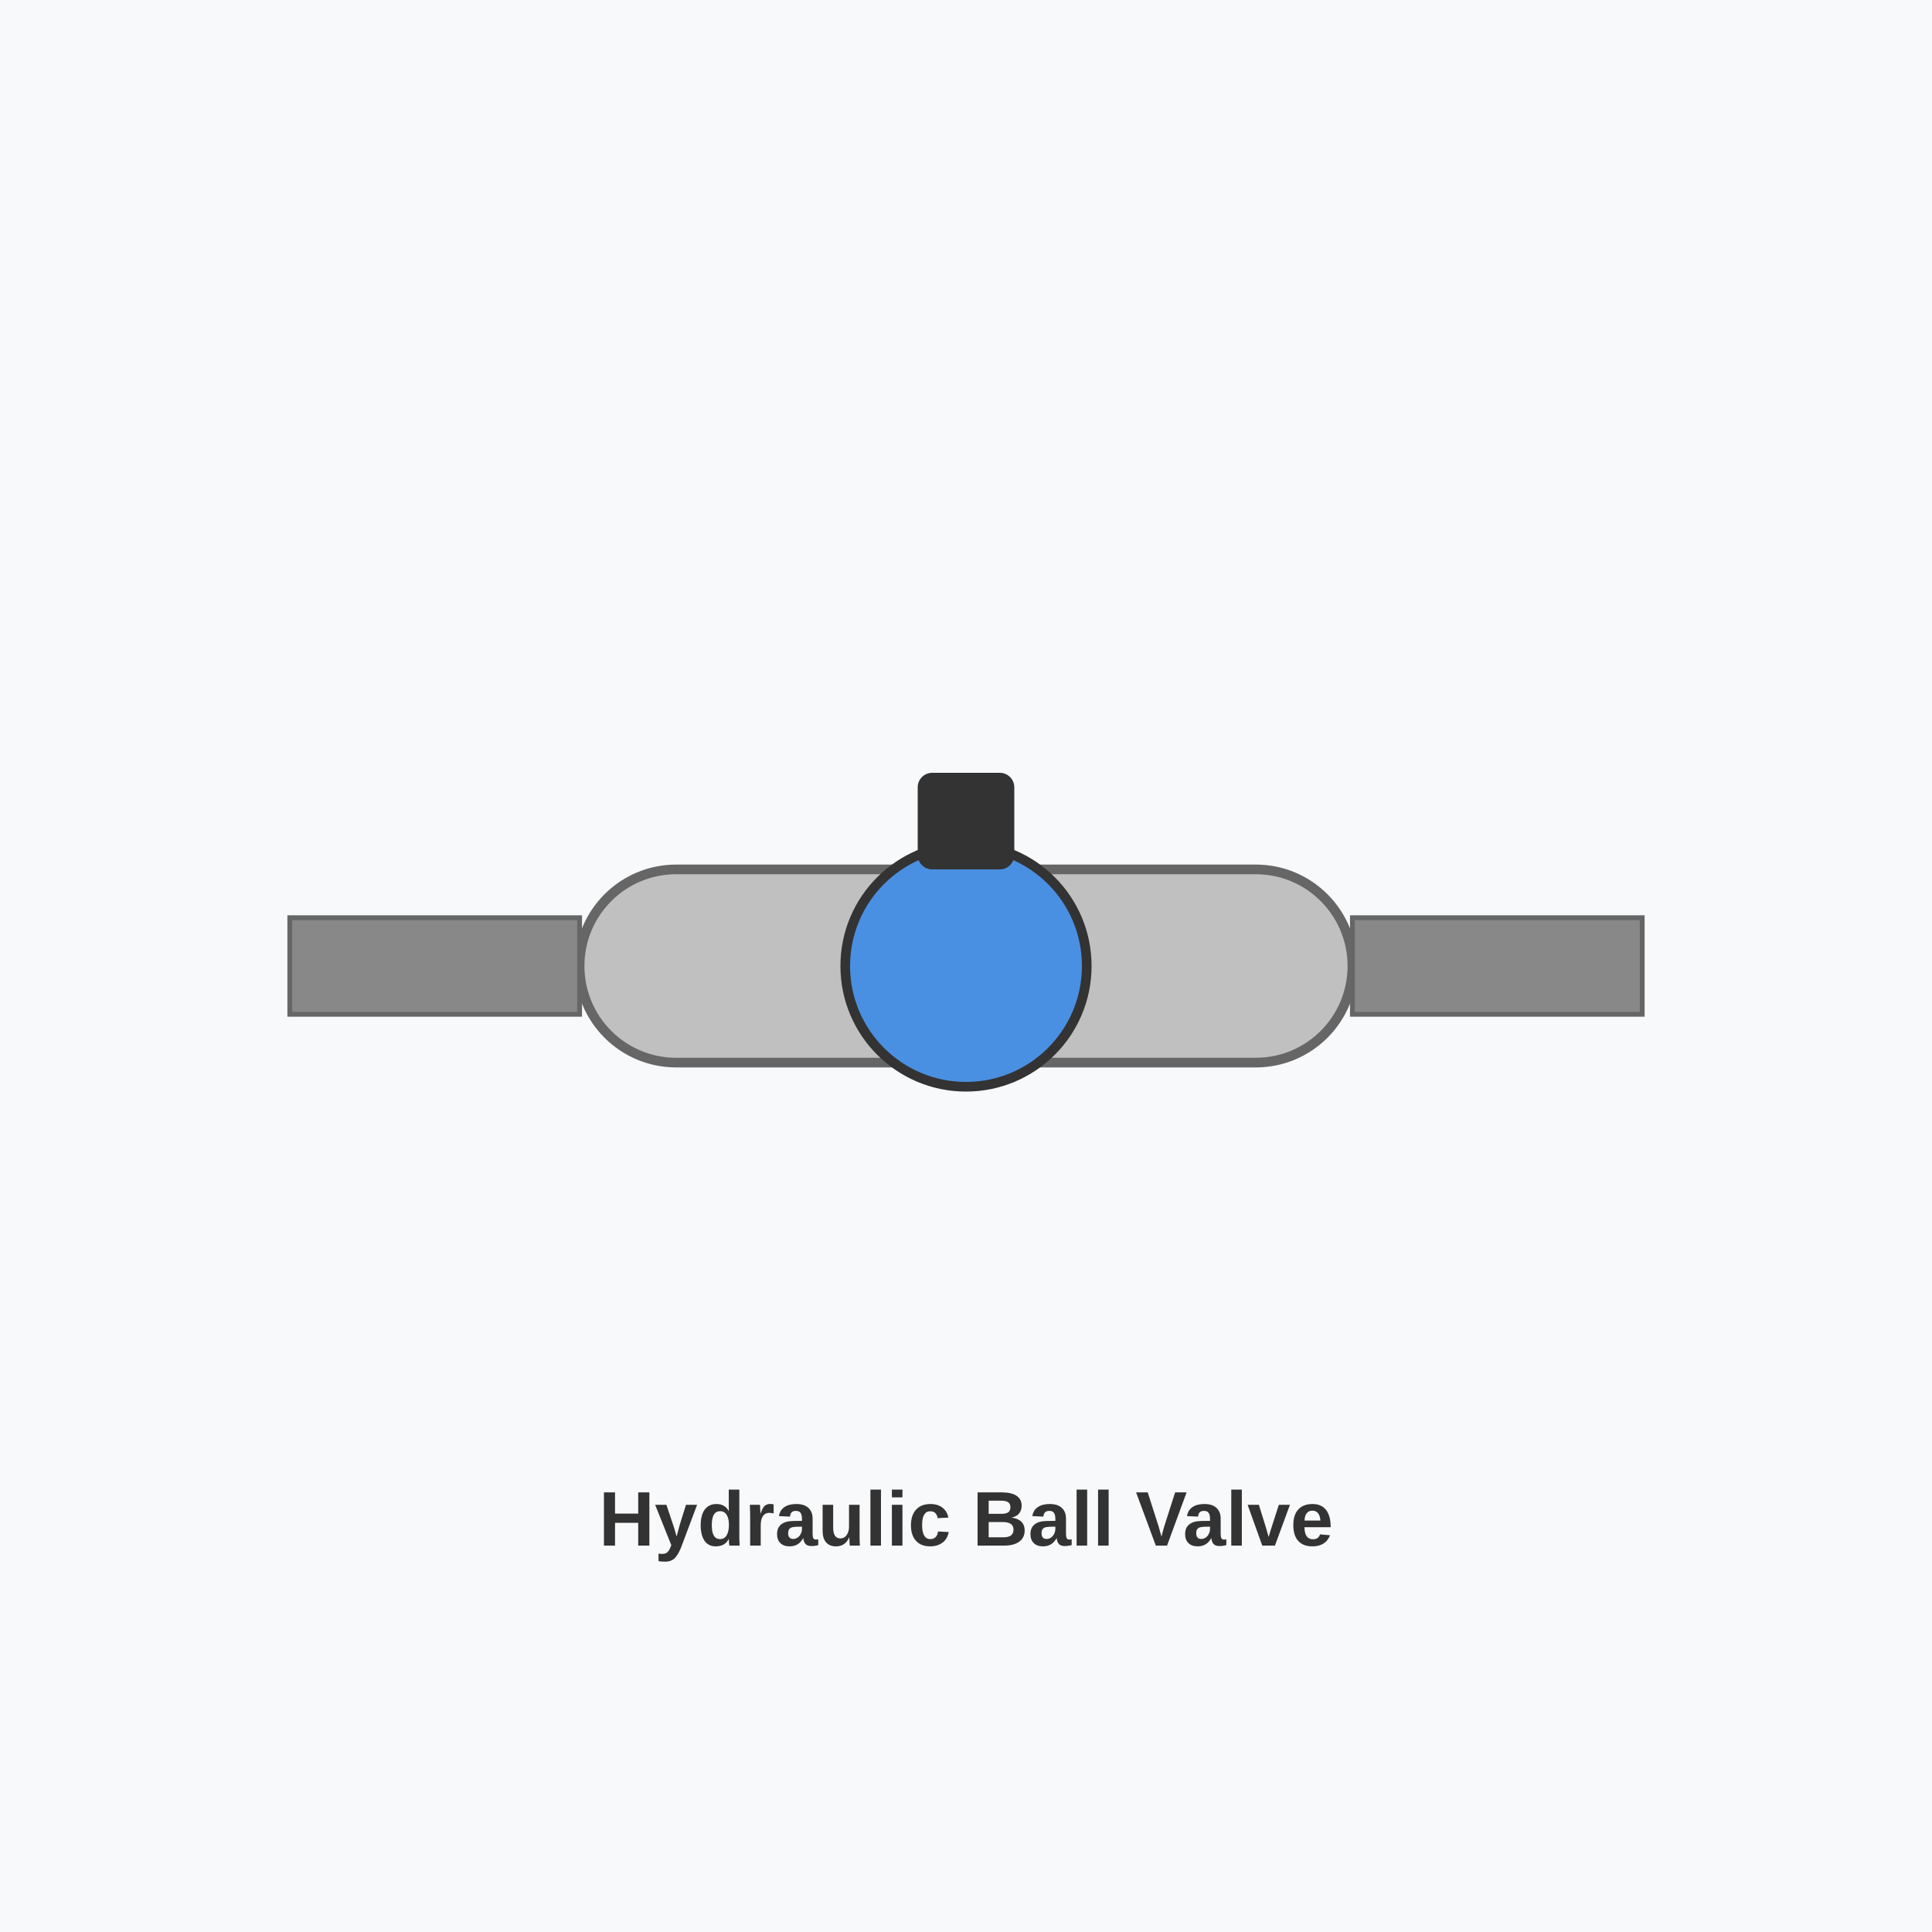
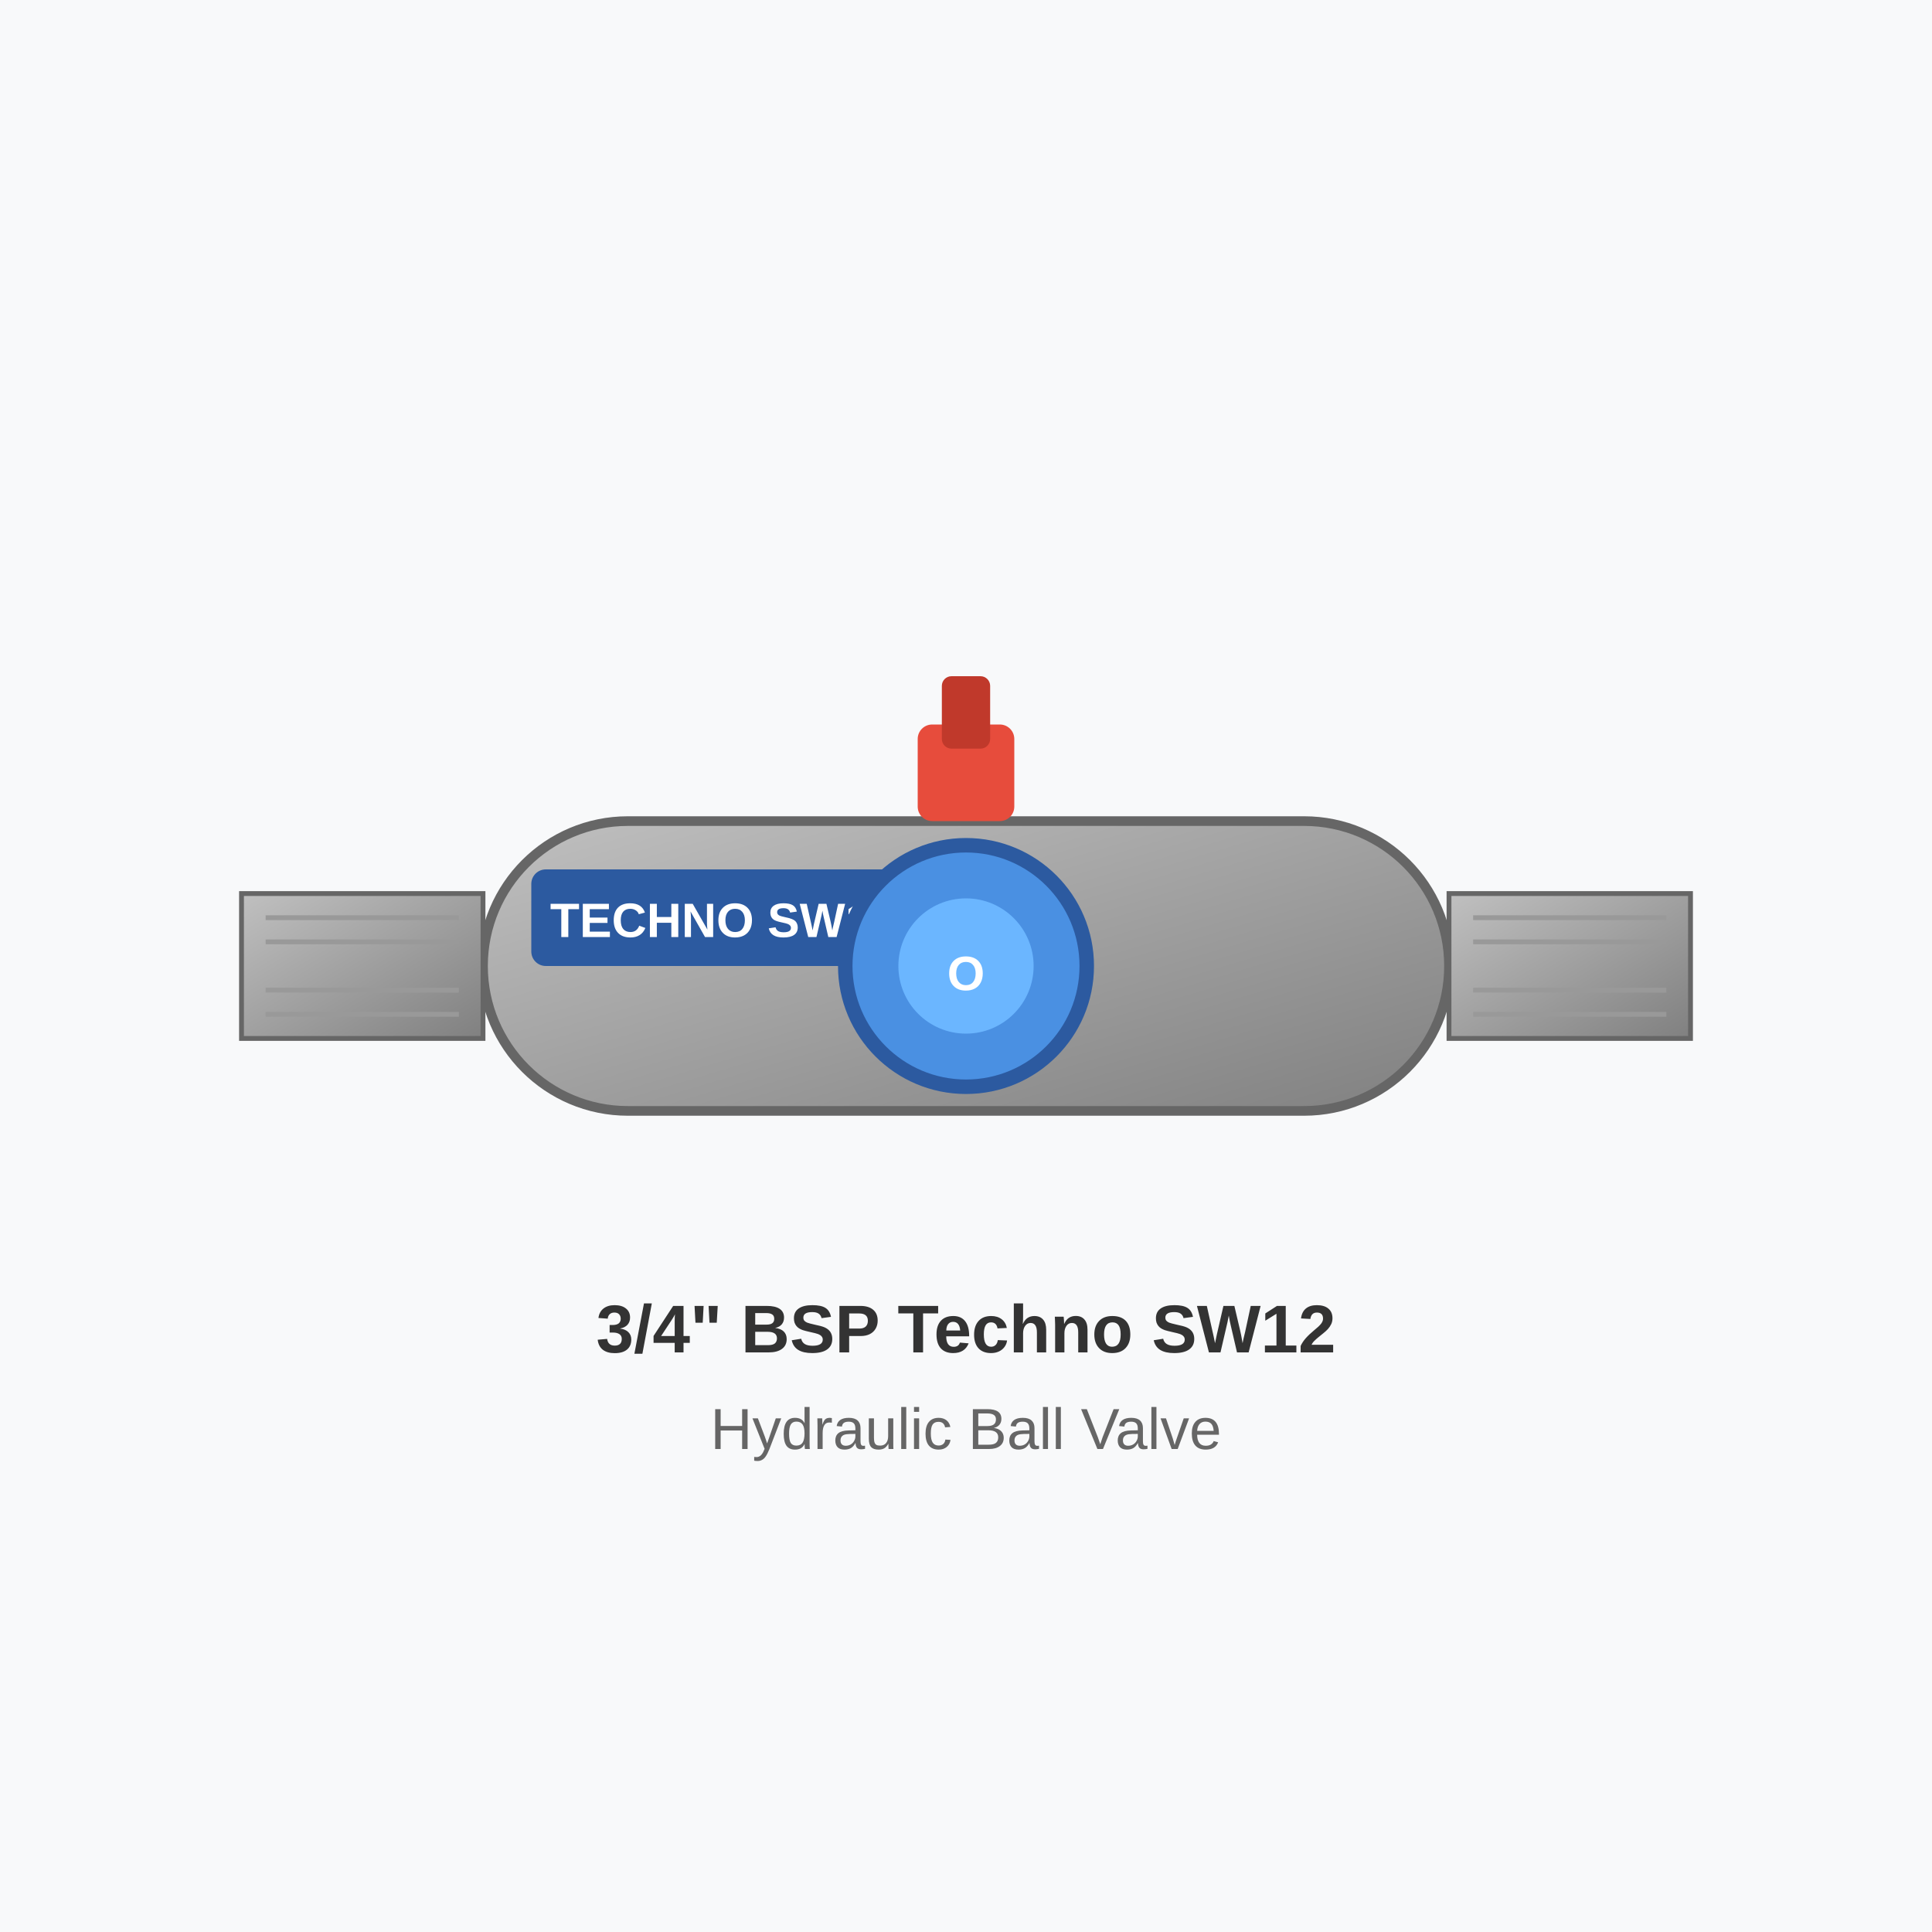
<svg xmlns="http://www.w3.org/2000/svg" width="400" height="400" viewBox="0 0 400 400">
+   <defs>
+     <linearGradient id="hydraulicGrad" x1="0%" y1="0%" x2="100%" y2="100%">
+       <stop offset="0%" style="stop-color:#c0c0c0" />
+       <stop offset="100%" style="stop-color:#808080" />
+     </linearGradient>
+   </defs>
  <rect width="400" height="400" fill="#f8f9fa" />
-   <rect x="120" y="180" width="160" height="40" fill="#c0c0c0" stroke="#666" stroke-width="2" rx="20" />
-   <circle cx="200" cy="200" r="25" fill="#4a90e2" stroke="#333" stroke-width="2" />
-   <rect x="190" y="160" width="20" height="20" fill="#333" rx="3" />
-   <rect x="60" y="190" width="60" height="20" fill="#888" stroke="#666" stroke-width="1" />
-   <rect x="280" y="190" width="60" height="20" fill="#888" stroke="#666" stroke-width="1" />
-   <text x="200" y="320" text-anchor="middle" font-family="Arial" font-size="16" font-weight="bold" fill="#333">Hydraulic Ball Valve</text>
+   <rect x="100" y="170" width="200" height="60" fill="url(#hydraulicGrad)" stroke="#666" stroke-width="2" rx="30" />
+   <rect x="110" y="180" width="80" height="20" fill="#2c5aa0" rx="3" />
+   <text x="150" y="194" text-anchor="middle" font-family="Arial" font-size="10" font-weight="bold" fill="white">TECHNO SW12</text>
+   <circle cx="200" cy="200" r="25" fill="#4a90e2" stroke="#2c5aa0" stroke-width="3" />
+   <circle cx="200" cy="200" r="15" fill="#6bb6ff" stroke="#4a90e2" stroke-width="2" />
+   <text x="200" y="205" text-anchor="middle" font-family="Arial" font-size="10" font-weight="bold" fill="white">O</text>
+   <rect x="190" y="150" width="20" height="20" fill="#e74c3c" rx="3" />
+   <rect x="195" y="140" width="10" height="15" fill="#c0392b" rx="2" />
+   <rect x="50" y="185" width="50" height="30" fill="url(#hydraulicGrad)" stroke="#666" />
+   <rect x="300" y="185" width="50" height="30" fill="url(#hydraulicGrad)" stroke="#666" />
+   <g stroke="#999" stroke-width="1" fill="none">
+     <line x1="55" y1="190" x2="95" y2="190" />
+     <line x1="55" y1="195" x2="95" y2="195" />
+     <line x1="55" y1="205" x2="95" y2="205" />
+     <line x1="55" y1="210" x2="95" y2="210" />
+     <line x1="305" y1="190" x2="345" y2="190" />
+     <line x1="305" y1="195" x2="345" y2="195" />
+     <line x1="305" y1="205" x2="345" y2="205" />
+     <line x1="305" y1="210" x2="345" y2="210" />
+   </g>
+   <text x="200" y="280" text-anchor="middle" font-family="Arial" font-size="14" font-weight="bold" fill="#333">3/4" BSP Techno SW12</text>
+   <text x="200" y="300" text-anchor="middle" font-family="Arial" font-size="12" fill="#666">Hydraulic Ball Valve</text>
</svg>
